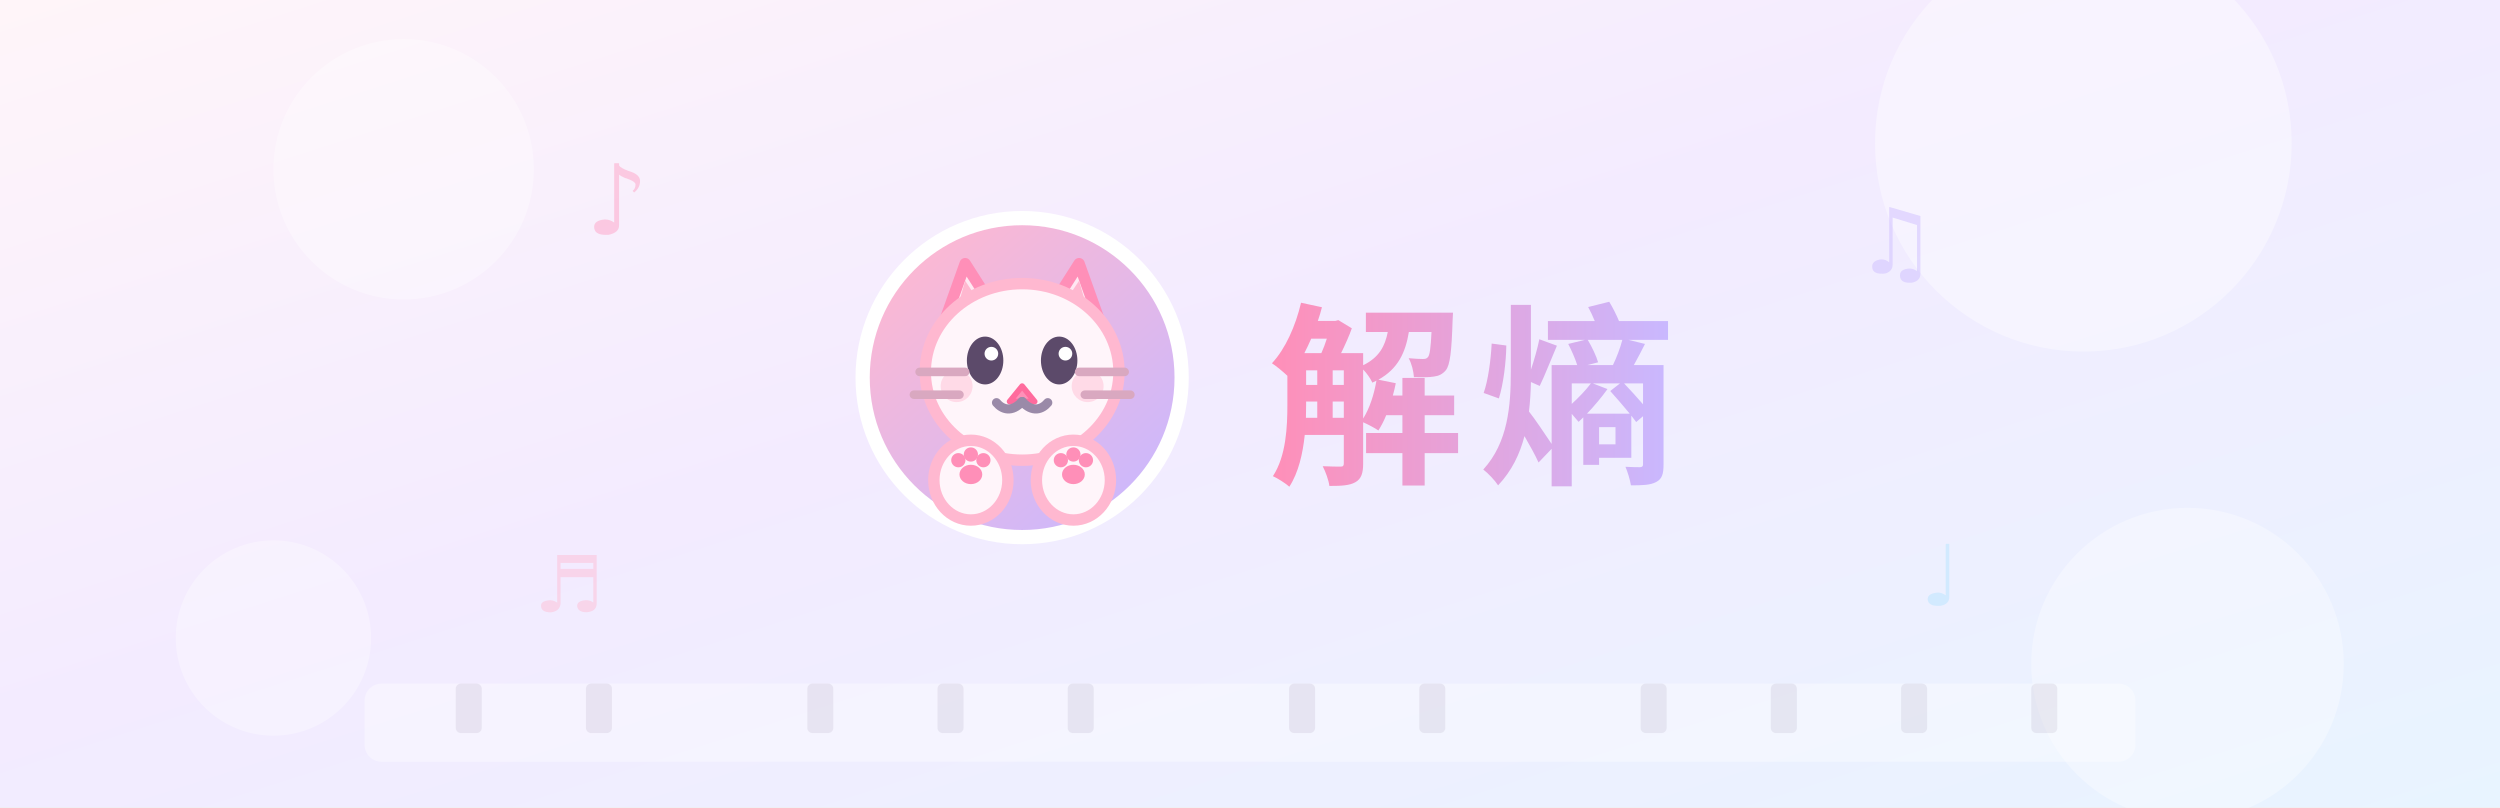
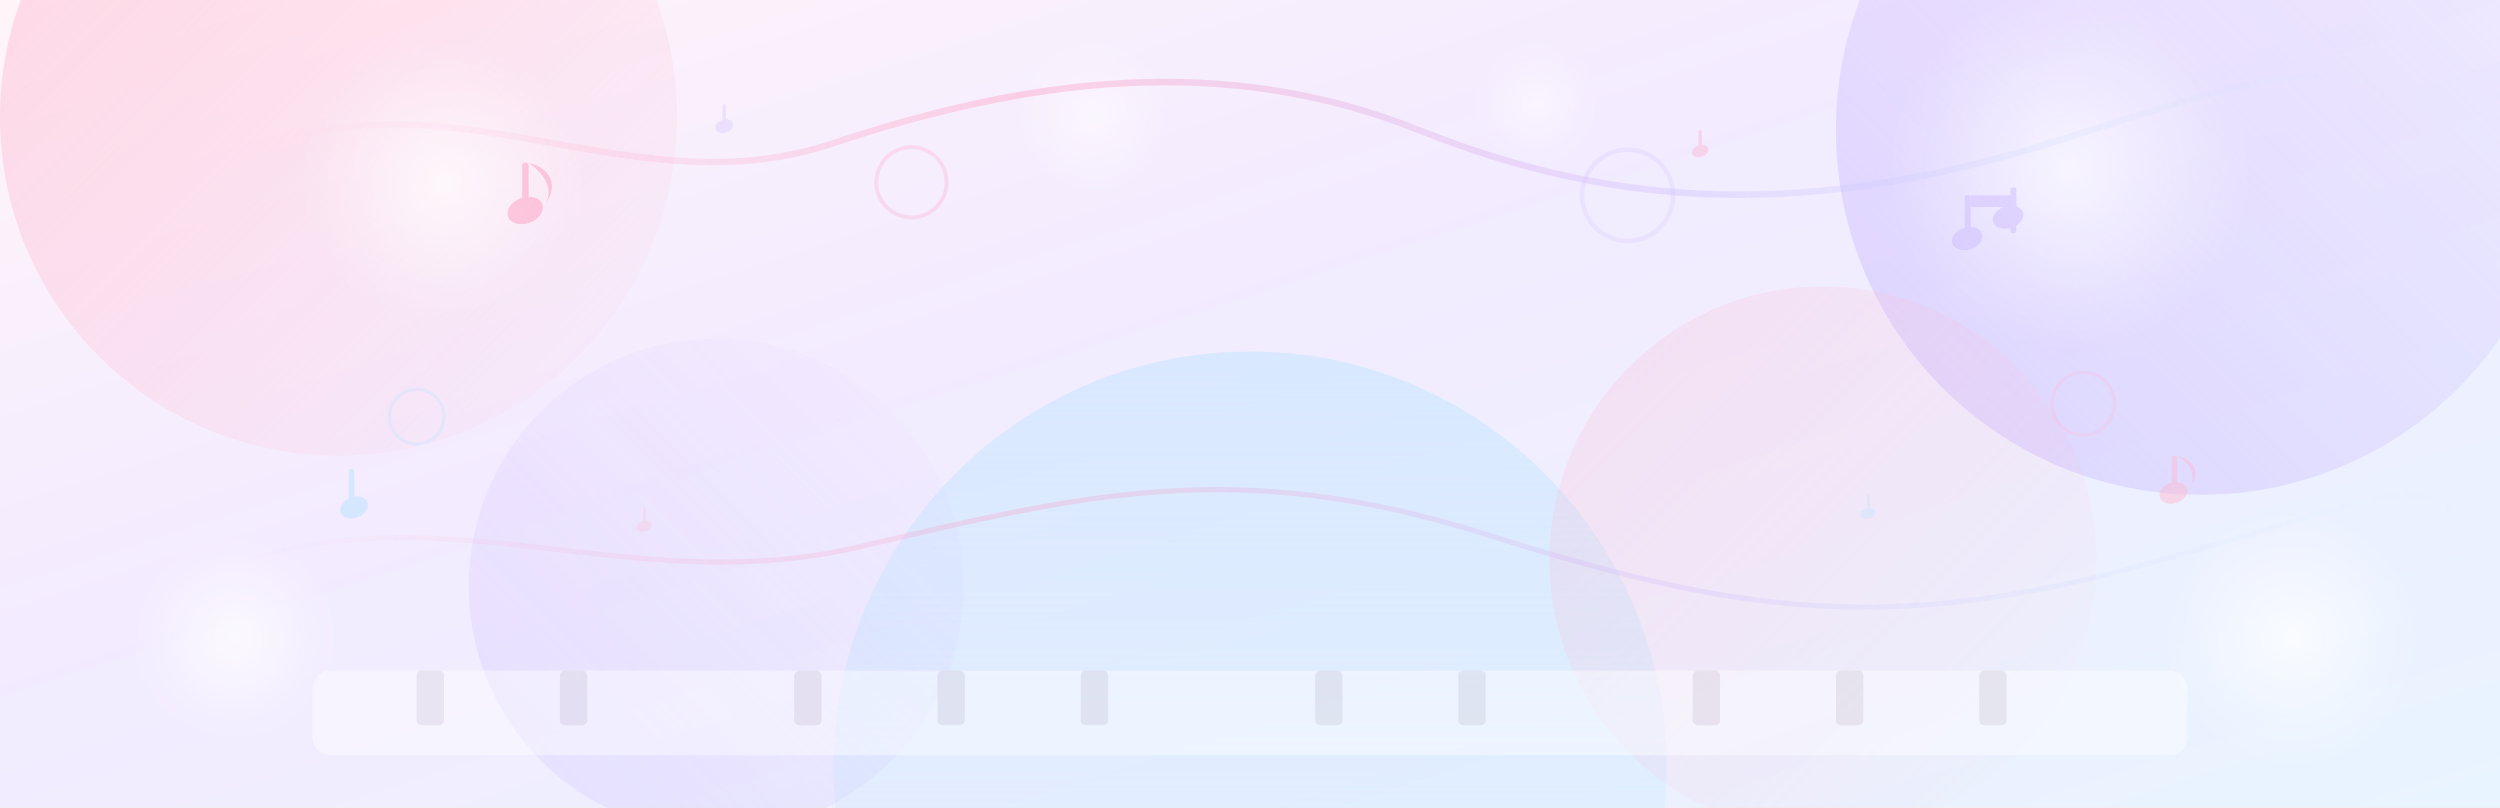
<svg xmlns="http://www.w3.org/2000/svg" width="3840" height="1240" viewBox="0 0 3840 1240">
  <defs>
    <linearGradient id="bg" x1="0%" y1="0%" x2="100%" y2="100%">
      <stop offset="0%" stop-color="#FFF5F9" />
-       <stop offset="45%" stop-color="#F3EBFF" />
+       <stop offset="40%" stop-color="#F3EBFF" />
      <stop offset="100%" stop-color="#E8F4FF" />
    </linearGradient>
-     <linearGradient id="title" x1="0%" y1="0%" x2="100%" y2="0%">
-       <stop offset="0%" stop-color="#FF8FB8" />
-       <stop offset="100%" stop-color="#C9B8FF" />
+     <linearGradient id="glow-pink" x1="0%" y1="0%" x2="100%" y2="100%">
+       <stop offset="0%" stop-color="#FFB8D0" stop-opacity="0.55" />
+       <stop offset="100%" stop-color="#FFB8D0" stop-opacity="0" />
    </linearGradient>
-     <linearGradient id="cat-bg" x1="10" y1="8" x2="54" y2="58" gradientUnits="userSpaceOnUse">
-       <stop stop-color="#FFB8D0" />
-       <stop offset="1" stop-color="#C9B8FF" />
+     <linearGradient id="glow-lilac" x1="0%" y1="100%" x2="100%" y2="0%">
+       <stop offset="0%" stop-color="#C9B8FF" stop-opacity="0.5" />
+       <stop offset="100%" stop-color="#C9B8FF" stop-opacity="0" />
+     </linearGradient>
+     <linearGradient id="glow-sky" x1="50%" y1="0%" x2="50%" y2="100%">
+       <stop offset="0%" stop-color="#B8E4FF" stop-opacity="0.45" />
+       <stop offset="100%" stop-color="#B8E4FF" stop-opacity="0" />
+     </linearGradient>
+     <radialGradient id="orb" cx="50%" cy="50%" r="50%">
+       <stop offset="0%" stop-color="#FFFFFF" stop-opacity="0.7" />
+       <stop offset="70%" stop-color="#FFFFFF" stop-opacity="0.18" />
+       <stop offset="100%" stop-color="#FFFFFF" stop-opacity="0" />
+     </radialGradient>
+     <linearGradient id="staff" x1="0%" y1="0%" x2="0%" y2="100%">
+       <stop offset="0%" stop-color="#FF8FB8" stop-opacity="0.22" />
+       <stop offset="100%" stop-color="#C9B8FF" stop-opacity="0.18" />
+     </linearGradient>
+     <linearGradient id="wave" x1="0%" y1="0%" x2="100%" y2="0%">
+       <stop offset="0%" stop-color="#FF8FB8" stop-opacity="0" />
+       <stop offset="35%" stop-color="#FF8FB8" stop-opacity="0.35" />
+       <stop offset="65%" stop-color="#C9B8FF" stop-opacity="0.35" />
+       <stop offset="100%" stop-color="#B8E4FF" stop-opacity="0" />
    </linearGradient>
  </defs>
  <rect width="3840" height="1240" fill="url(#bg)" />
-   <circle cx="3200" cy="220" r="320" fill="#FFFFFF" opacity="0.38" />
-   <circle cx="620" cy="260" r="200" fill="#FFFFFF" opacity="0.32" />
-   <circle cx="3360" cy="1020" r="240" fill="#FFFFFF" opacity="0.32" />
-   <circle cx="420" cy="980" r="150" fill="#FFFFFF" opacity="0.32" />
-   <text x="900" y="360" font-family="Segoe UI Symbol, Microsoft YaHei, sans-serif" font-size="150" fill="#FF8FB8" opacity="0.4">♪</text>
-   <text x="2850" y="420" font-family="Segoe UI Symbol, Microsoft YaHei, sans-serif" font-size="140" fill="#C9B8FF" opacity="0.45">♫</text>
-   <text x="2950" y="930" font-family="Segoe UI Symbol, Microsoft YaHei, sans-serif" font-size="130" fill="#B8E4FF" opacity="0.5">♩</text>
-   <text x="820" y="940" font-family="Segoe UI Symbol, Microsoft YaHei, sans-serif" font-size="120" fill="#FFB8D0" opacity="0.45">♬</text>
-   <g opacity="0.65">
-     <rect x="560" y="1050" width="2720" height="120" rx="26" fill="#FFFFFF" opacity="0.55" />
+   <circle cx="520" cy="180" r="520" fill="url(#glow-pink)" />
+   <circle cx="3380" cy="200" r="560" fill="url(#glow-lilac)" />
+   <circle cx="1920" cy="1180" r="640" fill="url(#glow-sky)" />
+   <circle cx="1100" cy="900" r="380" fill="url(#glow-lilac)" opacity="0.55" />
+   <circle cx="2800" cy="860" r="420" fill="url(#glow-pink)" opacity="0.5" />
+   <circle cx="680" cy="280" r="220" fill="url(#orb)" />
+   <circle cx="3180" cy="260" r="280" fill="url(#orb)" />
+   <circle cx="360" cy="980" r="160" fill="url(#orb)" />
+   <circle cx="3520" cy="980" r="200" fill="url(#orb)" />
+   <circle cx="1680" cy="180" r="120" fill="url(#orb)" opacity="0.7" />
+   <circle cx="2360" cy="160" r="100" fill="url(#orb)" opacity="0.65" />
+   <g opacity="0.9" transform="translate(180, 340)">
+     <line x1="0" y1="0" x2="980" y2="0" stroke="url(#staff)" stroke-width="4" />
+     <line x1="0" y1="48" x2="980" y2="48" stroke="url(#staff)" stroke-width="4" />
+     <line x1="0" y1="96" x2="980" y2="96" stroke="url(#staff)" stroke-width="4" />
+     <line x1="0" y1="144" x2="980" y2="144" stroke="url(#staff)" stroke-width="4" />
+     <line x1="0" y1="192" x2="980" y2="192" stroke="url(#staff)" stroke-width="4" />
+   </g>
+   <g opacity="0.85" transform="translate(2680, 360)">
+     <line x1="0" y1="0" x2="980" y2="0" stroke="url(#staff)" stroke-width="4" />
+     <line x1="0" y1="48" x2="980" y2="48" stroke="url(#staff)" stroke-width="4" />
+     <line x1="0" y1="96" x2="980" y2="96" stroke="url(#staff)" stroke-width="4" />
+     <line x1="0" y1="144" x2="980" y2="144" stroke="url(#staff)" stroke-width="4" />
+     <line x1="0" y1="192" x2="980" y2="192" stroke="url(#staff)" stroke-width="4" />
+   </g>
+   <path d="M420 220 C720 120, 980 320, 1280 220 S1880 80, 2180 200 S2780 340, 3180 210 S3600 100, 3720 180" fill="none" stroke="url(#wave)" stroke-width="10" stroke-linecap="round" />
+   <path d="M380 860 C700 760, 980 920, 1320 840 S1900 700, 2280 820 S2900 980, 3320 860 S3680 740, 3800 800" fill="none" stroke="url(#wave)" stroke-width="8" stroke-linecap="round" opacity="0.75" />
+   <g transform="translate(780, 250)" fill="#FF8FB8" opacity="0.42">
+     <ellipse cx="0" cy="78" rx="28" ry="20" transform="rotate(-20)" />
+     <rect x="22" y="0" width="10" height="78" rx="4" />
+     <path d="M32 0 C58 18, 70 42, 58 62 C78 36, 66 8, 32 0 Z" />
+   </g>
+   <g transform="translate(3000, 300)" fill="#C9B8FF" opacity="0.45">
+     <ellipse cx="0" cy="70" rx="24" ry="17" transform="rotate(-18)" />
+     <ellipse cx="70" cy="58" rx="24" ry="17" transform="rotate(-18)" />
+     <rect x="18" y="0" width="9" height="70" rx="3" />
+     <rect x="88" y="-12" width="9" height="70" rx="3" />
+     <path d="M27 0 H97 V18 H27 Z" />
+   </g>
+   <g transform="translate(520, 720)" fill="#B8E4FF" opacity="0.5">
+     <ellipse cx="0" cy="64" rx="22" ry="16" transform="rotate(-22)" />
+     <rect x="16" y="0" width="8" height="64" rx="3" />
+   </g>
+   <g transform="translate(3320, 700)" fill="#FFB8D0" opacity="0.48">
+     <ellipse cx="0" cy="60" rx="22" ry="16" transform="rotate(-18)" />
+     <rect x="16" y="0" width="8" height="60" rx="3" />
+     <path d="M24 0 C46 12, 54 32, 44 48 C60 28, 52 6, 24 0 Z" />
+   </g>
+   <g transform="translate(1100, 160)" fill="#C9B8FF" opacity="0.28">
+     <ellipse cx="0" cy="36" rx="14" ry="10" transform="rotate(-20)" />
+     <rect x="10" y="0" width="5" height="36" rx="2" />
+   </g>
+   <g transform="translate(2600, 200)" fill="#FF8FB8" opacity="0.28">
+     <ellipse cx="0" cy="34" rx="13" ry="9" transform="rotate(-20)" />
+     <rect x="9" y="0" width="5" height="34" rx="2" />
+   </g>
+   <g transform="translate(980, 780)" fill="#FFB8D0" opacity="0.3">
+     <ellipse cx="0" cy="30" rx="12" ry="8" transform="rotate(-18)" />
+     <rect x="8" y="0" width="4" height="30" rx="2" />
+   </g>
+   <g transform="translate(2860, 760)" fill="#B8E4FF" opacity="0.32">
+     <ellipse cx="0" cy="30" rx="12" ry="8" transform="rotate(-18)" />
+     <rect x="8" y="0" width="4" height="30" rx="2" />
+   </g>
+   <circle cx="1400" cy="280" r="54" fill="none" stroke="#FF8FB8" stroke-width="6" opacity="0.22" />
+   <circle cx="2500" cy="300" r="70" fill="none" stroke="#C9B8FF" stroke-width="7" opacity="0.2" />
+   <circle cx="640" cy="640" r="42" fill="none" stroke="#B8E4FF" stroke-width="5" opacity="0.28" />
+   <circle cx="3200" cy="620" r="48" fill="none" stroke="#FFB8D0" stroke-width="5" opacity="0.26" />
+   <g opacity="0.7">
+     <rect x="480" y="1030" width="2880" height="130" rx="28" fill="#FFFFFF" opacity="0.58" />
    <g fill="#5C4A6A" opacity="0.14">
-       <rect x="700" y="1050" width="40" height="76" rx="8" />
-       <rect x="900" y="1050" width="40" height="76" rx="8" />
-       <rect x="1240" y="1050" width="40" height="76" rx="8" />
-       <rect x="1440" y="1050" width="40" height="76" rx="8" />
-       <rect x="1640" y="1050" width="40" height="76" rx="8" />
-       <rect x="1980" y="1050" width="40" height="76" rx="8" />
-       <rect x="2180" y="1050" width="40" height="76" rx="8" />
-       <rect x="2520" y="1050" width="40" height="76" rx="8" />
-       <rect x="2720" y="1050" width="40" height="76" rx="8" />
-       <rect x="2920" y="1050" width="40" height="76" rx="8" />
-       <rect x="3120" y="1050" width="40" height="76" rx="8" />
+       <rect x="640" y="1030" width="42" height="84" rx="8" />
+       <rect x="860" y="1030" width="42" height="84" rx="8" />
+       <rect x="1220" y="1030" width="42" height="84" rx="8" />
+       <rect x="1440" y="1030" width="42" height="84" rx="8" />
+       <rect x="1660" y="1030" width="42" height="84" rx="8" />
+       <rect x="2020" y="1030" width="42" height="84" rx="8" />
+       <rect x="2240" y="1030" width="42" height="84" rx="8" />
+       <rect x="2600" y="1030" width="42" height="84" rx="8" />
+       <rect x="2820" y="1030" width="42" height="84" rx="8" />
+       <rect x="3040" y="1030" width="42" height="84" rx="8" />
    </g>
  </g>
-   <g transform="translate(1290, 300) scale(8.75)">
-     <circle cx="32" cy="32" r="28" fill="url(#cat-bg)" stroke="#FFFFFF" stroke-width="2.5" />
-     <path d="M17 26 L22 12 L29 23 Z" fill="#FFE8F2" stroke="#FF8FB8" stroke-width="2" stroke-linejoin="round" />
-     <path d="M20 22 L22 15 L26 21 Z" fill="#FFB8D0" />
-     <path d="M47 26 L42 12 L35 23 Z" fill="#FFE8F2" stroke="#FF8FB8" stroke-width="2" stroke-linejoin="round" />
-     <path d="M44 22 L42 15 L38 21 Z" fill="#FFB8D0" />
-     <ellipse cx="32" cy="31" rx="17" ry="15.5" fill="#FFF5FA" stroke="#FFB8D0" stroke-width="2" />
-     <ellipse cx="25.5" cy="29" rx="3.2" ry="4.2" fill="#5C4A6A" />
-     <circle cx="26.6" cy="27.8" r="1.2" fill="#FFFFFF" />
-     <ellipse cx="38.5" cy="29" rx="3.2" ry="4.2" fill="#5C4A6A" />
-     <circle cx="39.6" cy="27.8" r="1.2" fill="#FFFFFF" />
-     <circle cx="20.5" cy="33.5" r="2.8" fill="#FFB8D0" opacity="0.45" />
-     <circle cx="43.5" cy="33.5" r="2.8" fill="#FFB8D0" opacity="0.45" />
-     <path d="M32 33.5 L29.8 36.2 H34.2 Z" fill="#FF8FB8" stroke="#FF6B9D" stroke-width="1" stroke-linejoin="round" />
-     <path d="M32 36.2 C30.2 38.2 28.5 37.6 27.5 36.4" stroke="#9A8AA8" stroke-width="1.6" stroke-linecap="round" fill="none" />
-     <path d="M32 36.2 C33.8 38.2 35.5 37.6 36.5 36.4" stroke="#9A8AA8" stroke-width="1.6" stroke-linecap="round" fill="none" />
-     <path d="M14 31 H22" stroke="#D9A8C0" stroke-width="1.5" stroke-linecap="round" />
-     <path d="M13 35 H21" stroke="#D9A8C0" stroke-width="1.5" stroke-linecap="round" />
-     <path d="M42 31 H50" stroke="#D9A8C0" stroke-width="1.5" stroke-linecap="round" />
-     <path d="M43 35 H51" stroke="#D9A8C0" stroke-width="1.5" stroke-linecap="round" />
-     <ellipse cx="23" cy="50" rx="6.5" ry="7" fill="#FFF5FA" stroke="#FFB8D0" stroke-width="2" />
-     <circle cx="20.8" cy="46.5" r="1.25" fill="#FF8FB8" />
-     <circle cx="23" cy="45.5" r="1.25" fill="#FF8FB8" />
-     <circle cx="25.2" cy="46.5" r="1.25" fill="#FF8FB8" />
-     <ellipse cx="23" cy="49" rx="2" ry="1.7" fill="#FF8FB8" />
-     <ellipse cx="41" cy="50" rx="6.5" ry="7" fill="#FFF5FA" stroke="#FFB8D0" stroke-width="2" />
-     <circle cx="38.8" cy="46.5" r="1.25" fill="#FF8FB8" />
-     <circle cx="41" cy="45.5" r="1.25" fill="#FF8FB8" />
-     <circle cx="43.2" cy="46.5" r="1.25" fill="#FF8FB8" />
-     <ellipse cx="41" cy="49" rx="2" ry="1.7" fill="#FF8FB8" />
-   </g>
-   <text x="2260" y="720" text-anchor="middle" font-family="Microsoft YaHei, PingFang SC, Noto Sans SC, sans-serif" font-size="300" font-weight="800" letter-spacing="24" fill="url(#title)">解熵</text>
</svg>
